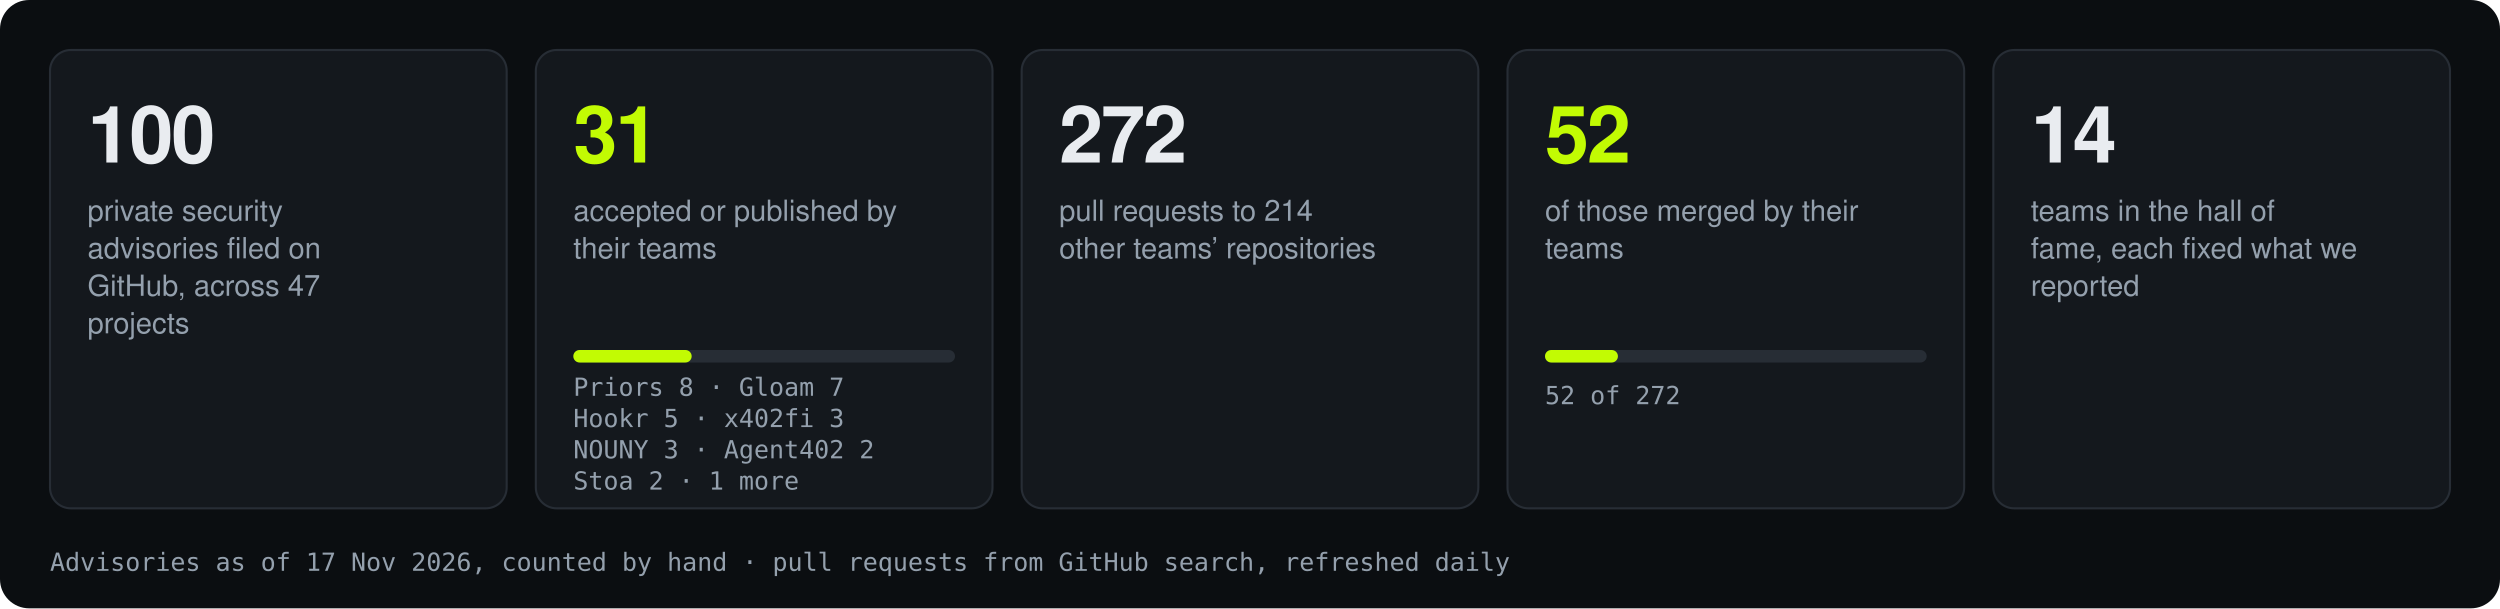
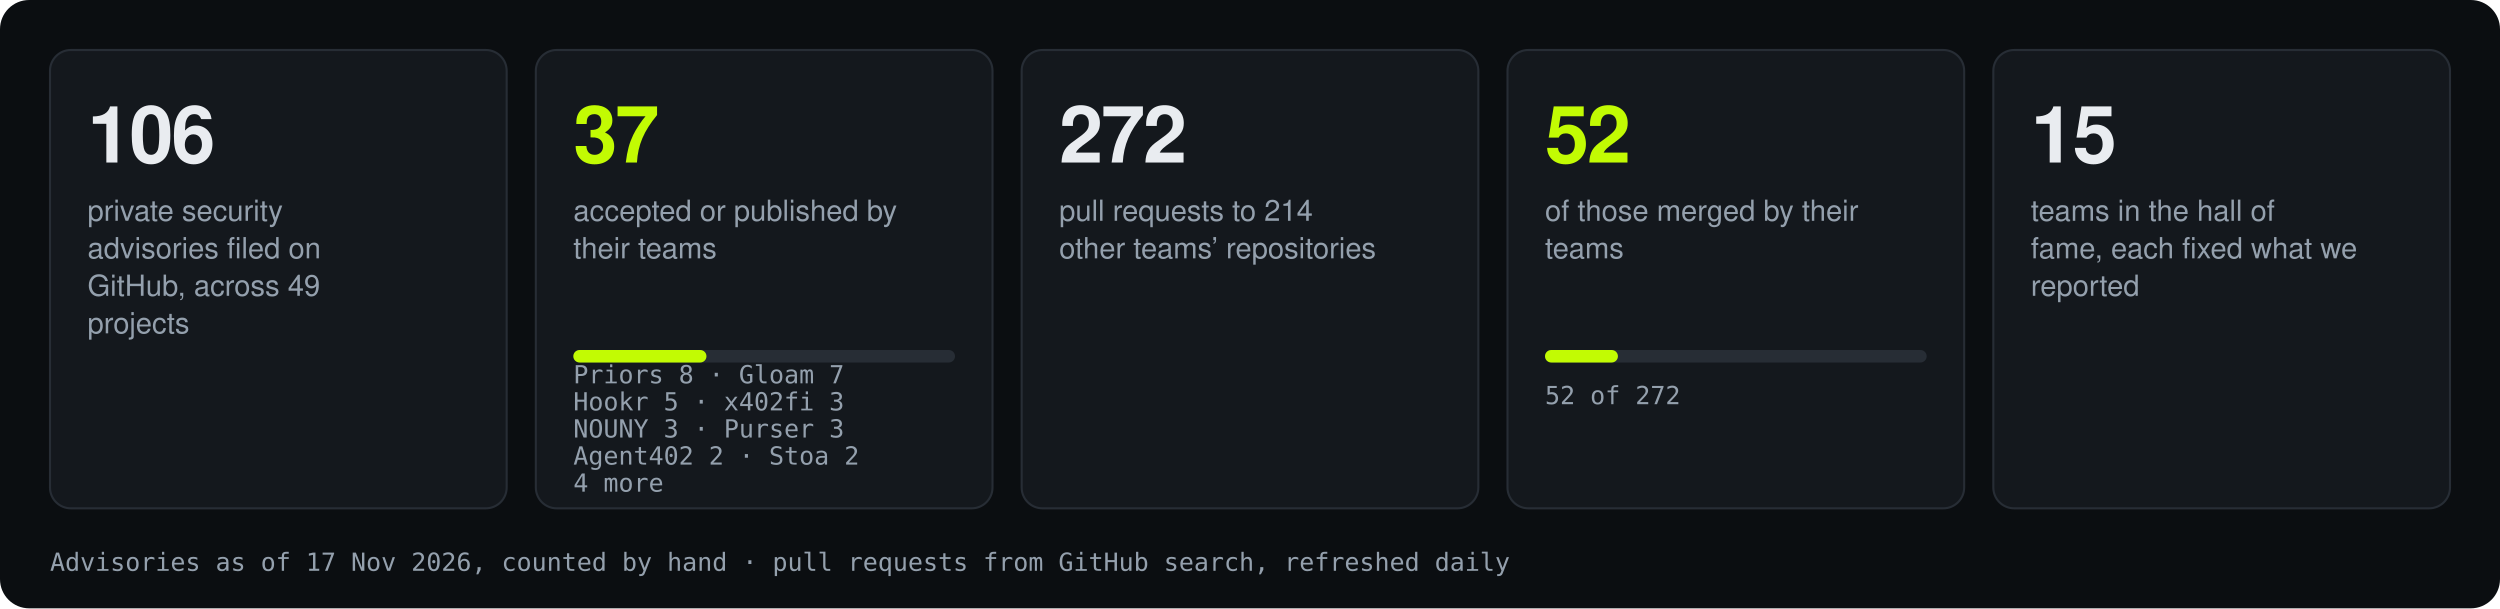
- <svg xmlns="http://www.w3.org/2000/svg" width="1200" height="292" viewBox="0 0 1200 292" role="img" aria-label="100 private security advisories filed on GitHub across 47 projects, 31 accepted or published; 272 pull requests to 214 other teams' repositories, 52 merged; 14 teams in the hall of fame">
+ <svg xmlns="http://www.w3.org/2000/svg" width="1200" height="292" viewBox="0 0 1200 292" role="img" aria-label="106 private security advisories filed on GitHub across 49 projects, 37 accepted or published; 272 pull requests to 214 other teams' repositories, 52 merged; 15 teams in the hall of fame">
  <style>.g{transform-box:fill-box;transform-origin:left;animation:grow 1.2s ease-out both}@keyframes grow{from{transform:scaleX(0)}}@media (prefers-reduced-motion: reduce){*{animation:none!important}}</style>
  <rect width="1200" height="292" rx="14" fill="#0B0E11" />
  <g>
    <rect x="24.0" y="24" width="219.2" height="220" rx="10" fill="#14181D" stroke="#272D35" />
-     <text x="42.0" y="78" font-family="-apple-system,BlinkMacSystemFont,'Segoe UI',Helvetica,Arial,sans-serif" font-size="38" font-weight="700" letter-spacing="-1" fill="#E9ECF0">100</text>
+     <text x="42.0" y="78" font-family="-apple-system,BlinkMacSystemFont,'Segoe UI',Helvetica,Arial,sans-serif" font-size="38" font-weight="700" letter-spacing="-1" fill="#E9ECF0">106</text>
    <text x="42.0" y="106" text-anchor="start" font-family="-apple-system,BlinkMacSystemFont,'Segoe UI',Helvetica,Arial,sans-serif" font-size="14" font-weight="400" fill="#94A0AD">private security</text>
    <text x="42.0" y="124" text-anchor="start" font-family="-apple-system,BlinkMacSystemFont,'Segoe UI',Helvetica,Arial,sans-serif" font-size="14" font-weight="400" fill="#94A0AD">advisories filed on</text>
-     <text x="42.0" y="142" text-anchor="start" font-family="-apple-system,BlinkMacSystemFont,'Segoe UI',Helvetica,Arial,sans-serif" font-size="14" font-weight="400" fill="#94A0AD">GitHub, across 47</text>
+     <text x="42.0" y="142" text-anchor="start" font-family="-apple-system,BlinkMacSystemFont,'Segoe UI',Helvetica,Arial,sans-serif" font-size="14" font-weight="400" fill="#94A0AD">GitHub, across 49</text>
    <text x="42.0" y="160" text-anchor="start" font-family="-apple-system,BlinkMacSystemFont,'Segoe UI',Helvetica,Arial,sans-serif" font-size="14" font-weight="400" fill="#94A0AD">projects</text>
  </g>
  <g>
    <rect x="257.2" y="24" width="219.2" height="220" rx="10" fill="#14181D" stroke="#272D35" />
-     <text x="275.2" y="78" font-family="-apple-system,BlinkMacSystemFont,'Segoe UI',Helvetica,Arial,sans-serif" font-size="38" font-weight="700" letter-spacing="-1" fill="#C2FB03">31</text>
+     <text x="275.2" y="78" font-family="-apple-system,BlinkMacSystemFont,'Segoe UI',Helvetica,Arial,sans-serif" font-size="38" font-weight="700" letter-spacing="-1" fill="#C2FB03">37</text>
    <text x="275.2" y="106" text-anchor="start" font-family="-apple-system,BlinkMacSystemFont,'Segoe UI',Helvetica,Arial,sans-serif" font-size="14" font-weight="400" fill="#94A0AD">accepted or published by</text>
    <text x="275.2" y="124" text-anchor="start" font-family="-apple-system,BlinkMacSystemFont,'Segoe UI',Helvetica,Arial,sans-serif" font-size="14" font-weight="400" fill="#94A0AD">their teams</text>
    <rect x="275.2" y="168" width="183.2" height="6" rx="3" fill="#272D35" />
-     <rect class="g" style="animation-delay:0.35s" x="275.2" y="168" width="56.8" height="6" rx="3" fill="#C2FB03" />
-     <text x="275.2" y="190" font-family="ui-monospace,SFMono-Regular,'SF Mono',Menlo,Consolas,monospace" font-size="12" fill="#94A0AD">Priors 8 · Gloam 7</text>
-     <text x="275.2" y="205" font-family="ui-monospace,SFMono-Regular,'SF Mono',Menlo,Consolas,monospace" font-size="12" fill="#94A0AD">Hookr 5 · x402fi 3</text>
-     <text x="275.2" y="220" font-family="ui-monospace,SFMono-Regular,'SF Mono',Menlo,Consolas,monospace" font-size="12" fill="#94A0AD">NOUNY 3 · Agent402 2</text>
-     <text x="275.2" y="235" font-family="ui-monospace,SFMono-Regular,'SF Mono',Menlo,Consolas,monospace" font-size="12" fill="#94A0AD">Stoa 2 · 1 more</text>
+     <rect class="g" style="animation-delay:0.35s" x="275.2" y="168" width="63.9" height="6" rx="3" fill="#C2FB03" />
+     <text x="275.2" y="184" font-family="ui-monospace,SFMono-Regular,'SF Mono',Menlo,Consolas,monospace" font-size="12" fill="#94A0AD">Priors 8 · Gloam 7</text>
+     <text x="275.2" y="197" font-family="ui-monospace,SFMono-Regular,'SF Mono',Menlo,Consolas,monospace" font-size="12" fill="#94A0AD">Hookr 5 · x402fi 3</text>
+     <text x="275.2" y="210" font-family="ui-monospace,SFMono-Regular,'SF Mono',Menlo,Consolas,monospace" font-size="12" fill="#94A0AD">NOUNY 3 · Purser 3</text>
+     <text x="275.2" y="223" font-family="ui-monospace,SFMono-Regular,'SF Mono',Menlo,Consolas,monospace" font-size="12" fill="#94A0AD">Agent402 2 · Stoa 2</text>
+     <text x="275.2" y="236" font-family="ui-monospace,SFMono-Regular,'SF Mono',Menlo,Consolas,monospace" font-size="12" fill="#94A0AD">4 more</text>
  </g>
  <g>
    <rect x="490.4" y="24" width="219.2" height="220" rx="10" fill="#14181D" stroke="#272D35" />
    <text x="508.4" y="78" font-family="-apple-system,BlinkMacSystemFont,'Segoe UI',Helvetica,Arial,sans-serif" font-size="38" font-weight="700" letter-spacing="-1" fill="#E9ECF0">272</text>
    <text x="508.4" y="106" text-anchor="start" font-family="-apple-system,BlinkMacSystemFont,'Segoe UI',Helvetica,Arial,sans-serif" font-size="14" font-weight="400" fill="#94A0AD">pull requests to 214</text>
    <text x="508.4" y="124" text-anchor="start" font-family="-apple-system,BlinkMacSystemFont,'Segoe UI',Helvetica,Arial,sans-serif" font-size="14" font-weight="400" fill="#94A0AD">other teams’ repositories</text>
  </g>
  <g>
    <rect x="723.6" y="24" width="219.2" height="220" rx="10" fill="#14181D" stroke="#272D35" />
    <text x="741.6" y="78" font-family="-apple-system,BlinkMacSystemFont,'Segoe UI',Helvetica,Arial,sans-serif" font-size="38" font-weight="700" letter-spacing="-1" fill="#C2FB03">52</text>
    <text x="741.6" y="106" text-anchor="start" font-family="-apple-system,BlinkMacSystemFont,'Segoe UI',Helvetica,Arial,sans-serif" font-size="14" font-weight="400" fill="#94A0AD">of those merged by their</text>
    <text x="741.6" y="124" text-anchor="start" font-family="-apple-system,BlinkMacSystemFont,'Segoe UI',Helvetica,Arial,sans-serif" font-size="14" font-weight="400" fill="#94A0AD">teams</text>
    <rect x="741.6" y="168" width="183.2" height="6" rx="3" fill="#272D35" />
    <rect class="g" style="animation-delay:0.65s" x="741.6" y="168" width="35.0" height="6" rx="3" fill="#C2FB03" />
    <text x="741.6" y="194" font-family="ui-monospace,SFMono-Regular,'SF Mono',Menlo,Consolas,monospace" font-size="12" fill="#94A0AD">52 of 272</text>
  </g>
  <g>
    <rect x="956.8" y="24" width="219.2" height="220" rx="10" fill="#14181D" stroke="#272D35" />
-     <text x="974.8" y="78" font-family="-apple-system,BlinkMacSystemFont,'Segoe UI',Helvetica,Arial,sans-serif" font-size="38" font-weight="700" letter-spacing="-1" fill="#E9ECF0">14</text>
+     <text x="974.8" y="78" font-family="-apple-system,BlinkMacSystemFont,'Segoe UI',Helvetica,Arial,sans-serif" font-size="38" font-weight="700" letter-spacing="-1" fill="#E9ECF0">15</text>
    <text x="974.8" y="106" text-anchor="start" font-family="-apple-system,BlinkMacSystemFont,'Segoe UI',Helvetica,Arial,sans-serif" font-size="14" font-weight="400" fill="#94A0AD">teams in the hall of</text>
    <text x="974.8" y="124" text-anchor="start" font-family="-apple-system,BlinkMacSystemFont,'Segoe UI',Helvetica,Arial,sans-serif" font-size="14" font-weight="400" fill="#94A0AD">fame, each fixed what we</text>
    <text x="974.8" y="142" text-anchor="start" font-family="-apple-system,BlinkMacSystemFont,'Segoe UI',Helvetica,Arial,sans-serif" font-size="14" font-weight="400" fill="#94A0AD">reported</text>
  </g>
  <text x="24" y="274" font-family="ui-monospace,SFMono-Regular,'SF Mono',Menlo,Consolas,monospace" font-size="12" fill="#94A0AD">Advisories as of 17 Nov 2026, counted by hand · pull requests from GitHub search, refreshed daily</text>
</svg>
